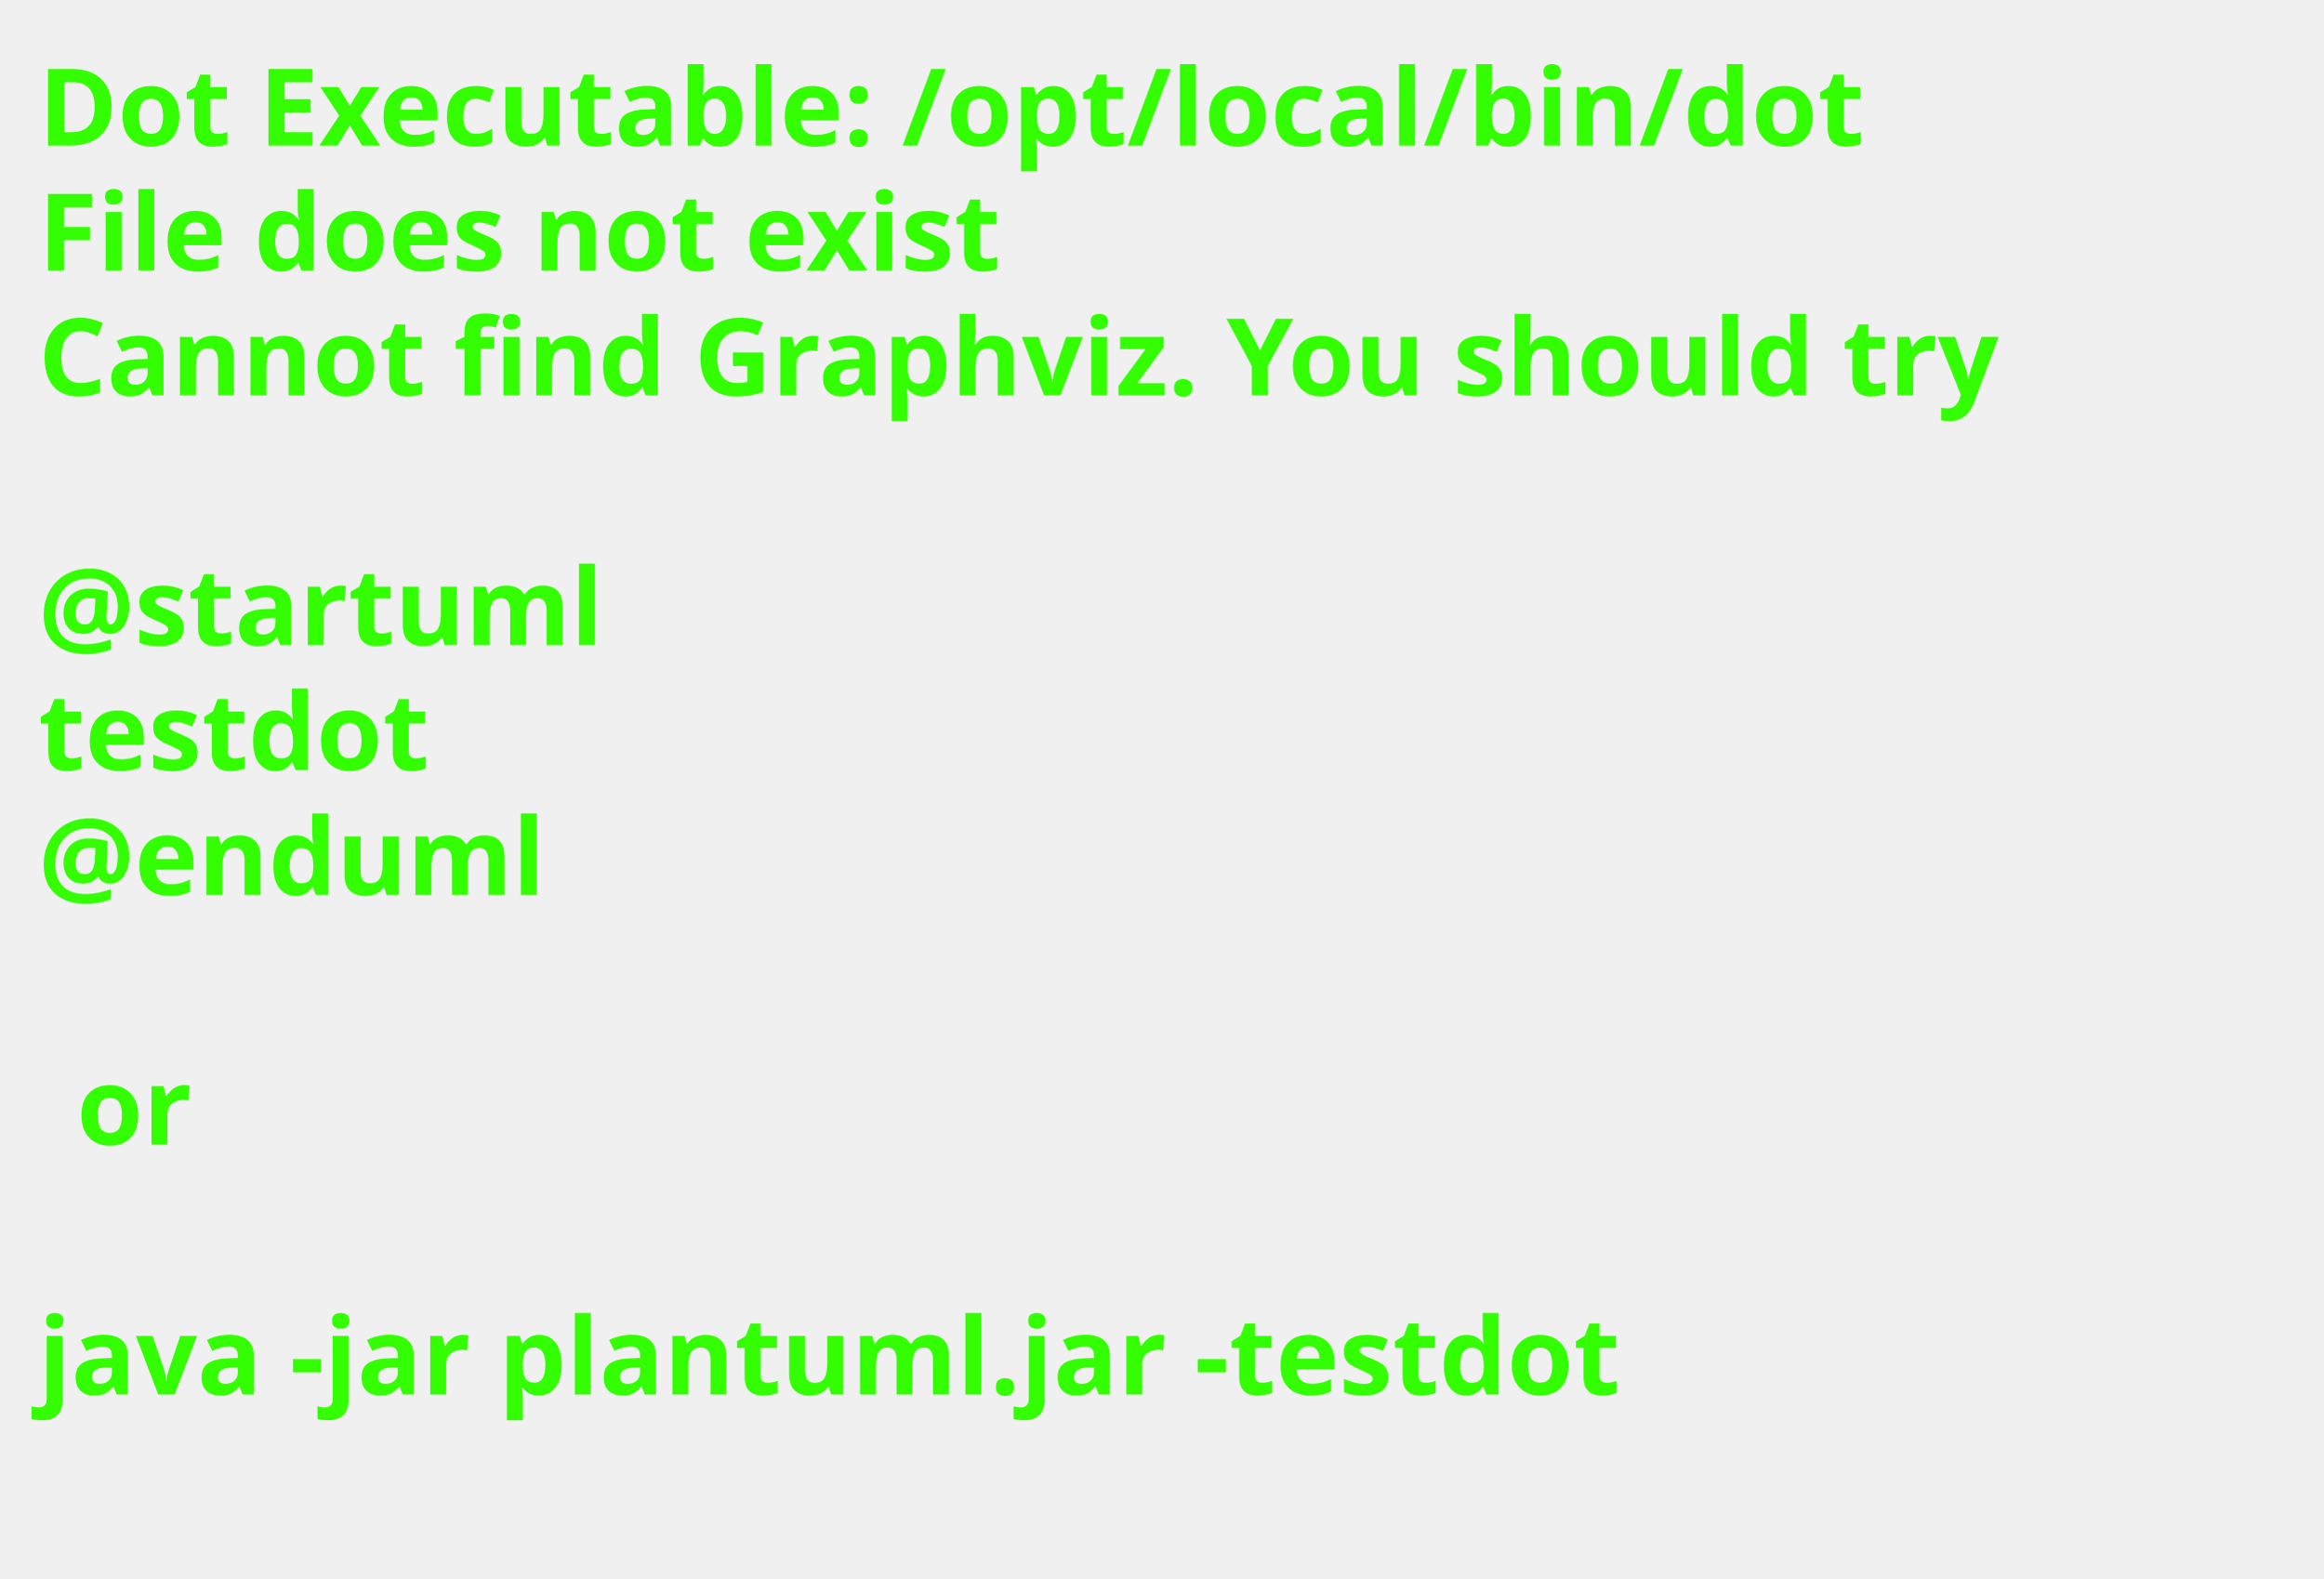
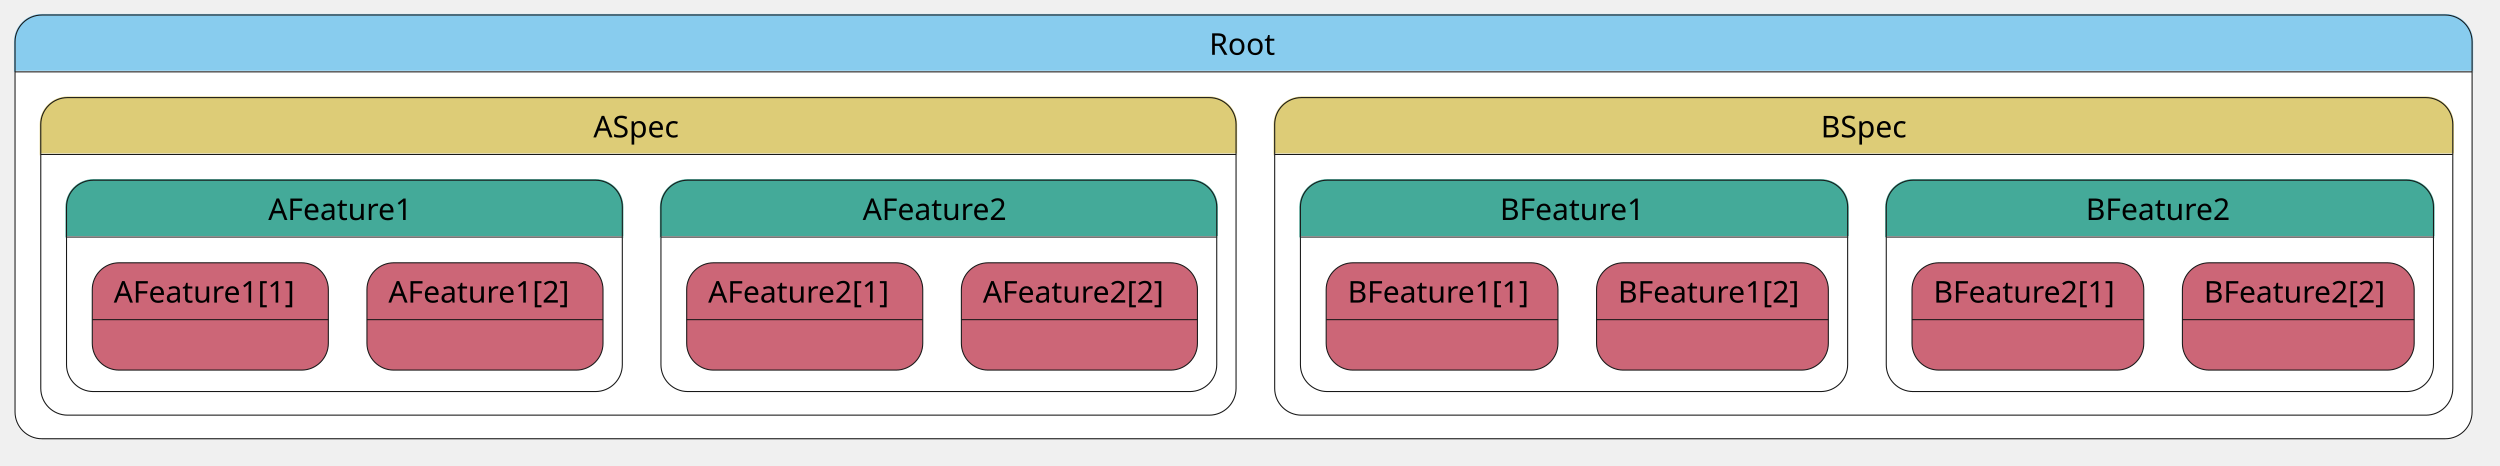
- <svg xmlns="http://www.w3.org/2000/svg" contentStyleType="text/css" height="206px" preserveAspectRatio="none" style="width:303px;height:206px;background:#FFFFFF;" version="1.1" viewBox="0 0 303 206" width="303px" zoomAndPan="magnify">
+ <svg xmlns="http://www.w3.org/2000/svg" contentStyleType="text/css" height="217px" preserveAspectRatio="none" style="width:1165px;height:217px;background:#FFFFFF;" version="1.1" viewBox="0 0 1165 217" width="1165px" zoomAndPan="magnify">
  <defs />
  <g>
-     <text fill="#33FF02" font-family="sans-serif" font-size="14" font-weight="bold" lengthAdjust="spacing" textLength="261" x="5" y="19">Dot Executable: /opt/local/bin/dot</text>
-     <text fill="#33FF02" font-family="sans-serif" font-size="14" font-weight="bold" lengthAdjust="spacing" textLength="145" x="5" y="35.297">File does not exist</text>
-     <text fill="#33FF02" font-family="sans-serif" font-size="14" font-weight="bold" lengthAdjust="spacing" textLength="291" x="5" y="51.594">Cannot find Graphviz. You should try</text>
-     <text fill="#33FF02" font-family="sans-serif" font-size="14" font-weight="bold" lengthAdjust="spacing" textLength="5" x="5" y="67.891"> </text>
-     <text fill="#33FF02" font-family="sans-serif" font-size="14" font-weight="bold" lengthAdjust="spacing" textLength="79" x="5" y="84.188">@startuml</text>
-     <text fill="#33FF02" font-family="sans-serif" font-size="14" font-weight="bold" lengthAdjust="spacing" textLength="57" x="5" y="100.484">testdot</text>
-     <text fill="#33FF02" font-family="sans-serif" font-size="14" font-weight="bold" lengthAdjust="spacing" textLength="72" x="5" y="116.781">@enduml</text>
-     <text fill="#33FF02" font-family="sans-serif" font-size="14" font-weight="bold" lengthAdjust="spacing" textLength="5" x="5" y="133.078"> </text>
-     <text fill="#33FF02" font-family="sans-serif" font-size="14" font-weight="bold" lengthAdjust="spacing" textLength="17" x="10" y="149.375">or</text>
-     <text fill="#33FF02" font-family="sans-serif" font-size="14" font-weight="bold" lengthAdjust="spacing" textLength="5" x="5" y="165.672"> </text>
-     <text fill="#33FF02" font-family="sans-serif" font-size="14" font-weight="bold" lengthAdjust="spacing" textLength="227" x="5" y="181.969">java -jar plantuml.jar -testdot</text>
-     <text fill="#33FF02" font-family="sans-serif" font-size="14" font-weight="bold" lengthAdjust="spacing" textLength="5" x="5" y="198.266"> </text>
+     <path d="M19.5,7 L1139.5,7 A12.5,12.5 0 0 1 1152,19.5 L1152,33.488 L7,33.488 L7,19.5 A12.5,12.5 0 0 1 19.5,7 " fill="#88CCEE" style="stroke:#88CCEE;stroke-width:1.0;" />
+     <path d="M7,33.488 L1152,33.488 L1152,191.965 A12.5,12.5 0 0 1 1139.5,204.465 L19.5,204.465 A12.5,12.5 0 0 1 7,191.965 L7,33.488 " fill="#FFFFFF" style="stroke:#FFFFFF;stroke-width:1.0;" />
+     <rect height="197.465" rx="12.5" ry="12.5" style="stroke:#181818;stroke-width:0.5;fill:none;" width="1145" x="7" y="7" />
+     <line style="stroke:#181818;stroke-width:0.5;fill:none;" x1="7" x2="1152" y1="33.488" y2="33.488" />
+     <text fill="#000000" font-family="sans-serif" font-size="14" lengthAdjust="spacing" textLength="32" x="563.5" y="25.535">Root</text>
+     <path d="M31.5,45.488 L563.5,45.488 A12.5,12.5 0 0 1 576,57.988 L576,71.977 L19,71.977 L19,57.988 A12.5,12.5 0 0 1 31.5,45.488 " fill="#DDCC77" style="stroke:#DDCC77;stroke-width:1.0;" />
+     <path d="M19,71.977 L576,71.977 L576,180.965 A12.5,12.5 0 0 1 563.5,193.465 L31.5,193.465 A12.5,12.5 0 0 1 19,180.965 L19,71.977 " fill="#FFFFFF" style="stroke:#FFFFFF;stroke-width:1.0;" />
+     <rect height="147.977" rx="12.5" ry="12.5" style="stroke:#181818;stroke-width:0.5;fill:none;" width="557" x="19" y="45.488" />
+     <line style="stroke:#181818;stroke-width:0.5;fill:none;" x1="19" x2="576" y1="71.977" y2="71.977" />
+     <text fill="#000000" font-family="sans-serif" font-size="14" lengthAdjust="spacing" textLength="42" x="276.5" y="64.023">ASpec</text>
+     <path d="M43.5,83.977 L277.5,83.977 A12.5,12.5 0 0 1 290,96.477 L290,110.465 L31,110.465 L31,96.477 A12.5,12.5 0 0 1 43.5,83.977 " fill="#44AA99" style="stroke:#44AA99;stroke-width:1.0;" />
+     <path d="M31,110.465 L290,110.465 L290,169.965 A12.5,12.5 0 0 1 277.5,182.465 L43.5,182.465 A12.5,12.5 0 0 1 31,169.965 L31,110.465 " fill="#FFFFFF" style="stroke:#FFFFFF;stroke-width:1.0;" />
+     <rect height="98.488" rx="12.5" ry="12.5" style="stroke:#181818;stroke-width:0.5;fill:none;" width="259" x="31" y="83.977" />
+     <line style="stroke:#181818;stroke-width:0.5;fill:none;" x1="31" x2="290" y1="110.465" y2="110.465" />
+     <text fill="#000000" font-family="sans-serif" font-size="14" lengthAdjust="spacing" textLength="71" x="125" y="102.512">AFeature1</text>
+     <g id="Root.ASpec.AFeature1.AFeature1[1]">
+       <rect fill="#CC6677" height="50" rx="12.5" ry="12.5" style="stroke:#181818;stroke-width:0.5;" width="110" x="43" y="122.465" />
+       <line style="stroke:#181818;stroke-width:0.5;" x1="43" x2="153" y1="148.953" y2="148.953" />
+       <text fill="#000000" font-family="sans-serif" font-size="14" lengthAdjust="spacing" textLength="90" x="53" y="141">AFeature1[1]</text>
+     </g>
+     <g id="Root.ASpec.AFeature1.AFeature1[2]">
+       <rect fill="#CC6677" height="50" rx="12.5" ry="12.5" style="stroke:#181818;stroke-width:0.5;" width="110" x="171" y="122.465" />
+       <line style="stroke:#181818;stroke-width:0.5;" x1="171" x2="281" y1="148.953" y2="148.953" />
+       <text fill="#000000" font-family="sans-serif" font-size="14" lengthAdjust="spacing" textLength="90" x="181" y="141">AFeature1[2]</text>
+     </g>
+     <path d="M320.5,83.977 L554.5,83.977 A12.5,12.5 0 0 1 567,96.477 L567,110.465 L308,110.465 L308,96.477 A12.5,12.5 0 0 1 320.5,83.977 " fill="#44AA99" style="stroke:#44AA99;stroke-width:1.0;" />
+     <path d="M308,110.465 L567,110.465 L567,169.965 A12.5,12.5 0 0 1 554.5,182.465 L320.5,182.465 A12.5,12.5 0 0 1 308,169.965 L308,110.465 " fill="#FFFFFF" style="stroke:#FFFFFF;stroke-width:1.0;" />
+     <rect height="98.488" rx="12.5" ry="12.5" style="stroke:#181818;stroke-width:0.5;fill:none;" width="259" x="308" y="83.977" />
+     <line style="stroke:#181818;stroke-width:0.5;fill:none;" x1="308" x2="567" y1="110.465" y2="110.465" />
+     <text fill="#000000" font-family="sans-serif" font-size="14" lengthAdjust="spacing" textLength="71" x="402" y="102.512">AFeature2</text>
+     <g id="Root.ASpec.AFeature2.AFeature2[1]">
+       <rect fill="#CC6677" height="50" rx="12.5" ry="12.5" style="stroke:#181818;stroke-width:0.5;" width="110" x="320" y="122.465" />
+       <line style="stroke:#181818;stroke-width:0.5;" x1="320" x2="430" y1="148.953" y2="148.953" />
+       <text fill="#000000" font-family="sans-serif" font-size="14" lengthAdjust="spacing" textLength="90" x="330" y="141">AFeature2[1]</text>
+     </g>
+     <g id="Root.ASpec.AFeature2.AFeature2[2]">
+       <rect fill="#CC6677" height="50" rx="12.5" ry="12.5" style="stroke:#181818;stroke-width:0.5;" width="110" x="448" y="122.465" />
+       <line style="stroke:#181818;stroke-width:0.5;" x1="448" x2="558" y1="148.953" y2="148.953" />
+       <text fill="#000000" font-family="sans-serif" font-size="14" lengthAdjust="spacing" textLength="90" x="458" y="141">AFeature2[2]</text>
+     </g>
+     <path d="M606.5,45.488 L1130.5,45.488 A12.5,12.5 0 0 1 1143,57.988 L1143,71.977 L594,71.977 L594,57.988 A12.5,12.5 0 0 1 606.5,45.488 " fill="#DDCC77" style="stroke:#DDCC77;stroke-width:1.0;" />
+     <path d="M594,71.977 L1143,71.977 L1143,180.965 A12.5,12.5 0 0 1 1130.5,193.465 L606.5,193.465 A12.5,12.5 0 0 1 594,180.965 L594,71.977 " fill="#FFFFFF" style="stroke:#FFFFFF;stroke-width:1.0;" />
+     <rect height="147.977" rx="12.5" ry="12.5" style="stroke:#181818;stroke-width:0.5;fill:none;" width="549" x="594" y="45.488" />
+     <line style="stroke:#181818;stroke-width:0.5;fill:none;" x1="594" x2="1143" y1="71.977" y2="71.977" />
+     <text fill="#000000" font-family="sans-serif" font-size="14" lengthAdjust="spacing" textLength="40" x="848.5" y="64.023">BSpec</text>
+     <path d="M618.5,83.977 L848.5,83.977 A12.5,12.5 0 0 1 861,96.477 L861,110.465 L606,110.465 L606,96.477 A12.5,12.5 0 0 1 618.5,83.977 " fill="#44AA99" style="stroke:#44AA99;stroke-width:1.0;" />
+     <path d="M606,110.465 L861,110.465 L861,169.965 A12.5,12.5 0 0 1 848.5,182.465 L618.5,182.465 A12.5,12.5 0 0 1 606,169.965 L606,110.465 " fill="#FFFFFF" style="stroke:#FFFFFF;stroke-width:1.0;" />
+     <rect height="98.488" rx="12.5" ry="12.5" style="stroke:#181818;stroke-width:0.5;fill:none;" width="255" x="606" y="83.977" />
+     <line style="stroke:#181818;stroke-width:0.5;fill:none;" x1="606" x2="861" y1="110.465" y2="110.465" />
+     <text fill="#000000" font-family="sans-serif" font-size="14" lengthAdjust="spacing" textLength="69" x="699" y="102.512">BFeature1</text>
+     <g id="Root.BSpec.BFeature1.BFeature1[1]">
+       <rect fill="#CC6677" height="50" rx="12.5" ry="12.5" style="stroke:#181818;stroke-width:0.5;" width="108" x="618" y="122.465" />
+       <line style="stroke:#181818;stroke-width:0.5;" x1="618" x2="726" y1="148.953" y2="148.953" />
+       <text fill="#000000" font-family="sans-serif" font-size="14" lengthAdjust="spacing" textLength="88" x="628" y="141">BFeature1[1]</text>
+     </g>
+     <g id="Root.BSpec.BFeature1.BFeature1[2]">
+       <rect fill="#CC6677" height="50" rx="12.5" ry="12.5" style="stroke:#181818;stroke-width:0.5;" width="108" x="744" y="122.465" />
+       <line style="stroke:#181818;stroke-width:0.5;" x1="744" x2="852" y1="148.953" y2="148.953" />
+       <text fill="#000000" font-family="sans-serif" font-size="14" lengthAdjust="spacing" textLength="88" x="754" y="141">BFeature1[2]</text>
+     </g>
+     <path d="M891.5,83.977 L1121.5,83.977 A12.5,12.5 0 0 1 1134,96.477 L1134,110.465 L879,110.465 L879,96.477 A12.5,12.5 0 0 1 891.5,83.977 " fill="#44AA99" style="stroke:#44AA99;stroke-width:1.0;" />
+     <path d="M879,110.465 L1134,110.465 L1134,169.965 A12.5,12.5 0 0 1 1121.5,182.465 L891.5,182.465 A12.5,12.5 0 0 1 879,169.965 L879,110.465 " fill="#FFFFFF" style="stroke:#FFFFFF;stroke-width:1.0;" />
+     <rect height="98.488" rx="12.5" ry="12.5" style="stroke:#181818;stroke-width:0.5;fill:none;" width="255" x="879" y="83.977" />
+     <line style="stroke:#181818;stroke-width:0.5;fill:none;" x1="879" x2="1134" y1="110.465" y2="110.465" />
+     <text fill="#000000" font-family="sans-serif" font-size="14" lengthAdjust="spacing" textLength="69" x="972" y="102.512">BFeature2</text>
+     <g id="Root.BSpec.BFeature2.BFeature2[1]">
+       <rect fill="#CC6677" height="50" rx="12.5" ry="12.5" style="stroke:#181818;stroke-width:0.5;" width="108" x="891" y="122.465" />
+       <line style="stroke:#181818;stroke-width:0.5;" x1="891" x2="999" y1="148.953" y2="148.953" />
+       <text fill="#000000" font-family="sans-serif" font-size="14" lengthAdjust="spacing" textLength="88" x="901" y="141">BFeature2[1]</text>
+     </g>
+     <g id="Root.BSpec.BFeature2.BFeature2[2]">
+       <rect fill="#CC6677" height="50" rx="12.5" ry="12.5" style="stroke:#181818;stroke-width:0.5;" width="108" x="1017" y="122.465" />
+       <line style="stroke:#181818;stroke-width:0.5;" x1="1017" x2="1125" y1="148.953" y2="148.953" />
+       <text fill="#000000" font-family="sans-serif" font-size="14" lengthAdjust="spacing" textLength="88" x="1027" y="141">BFeature2[2]</text>
+     </g>
  </g>
</svg>
